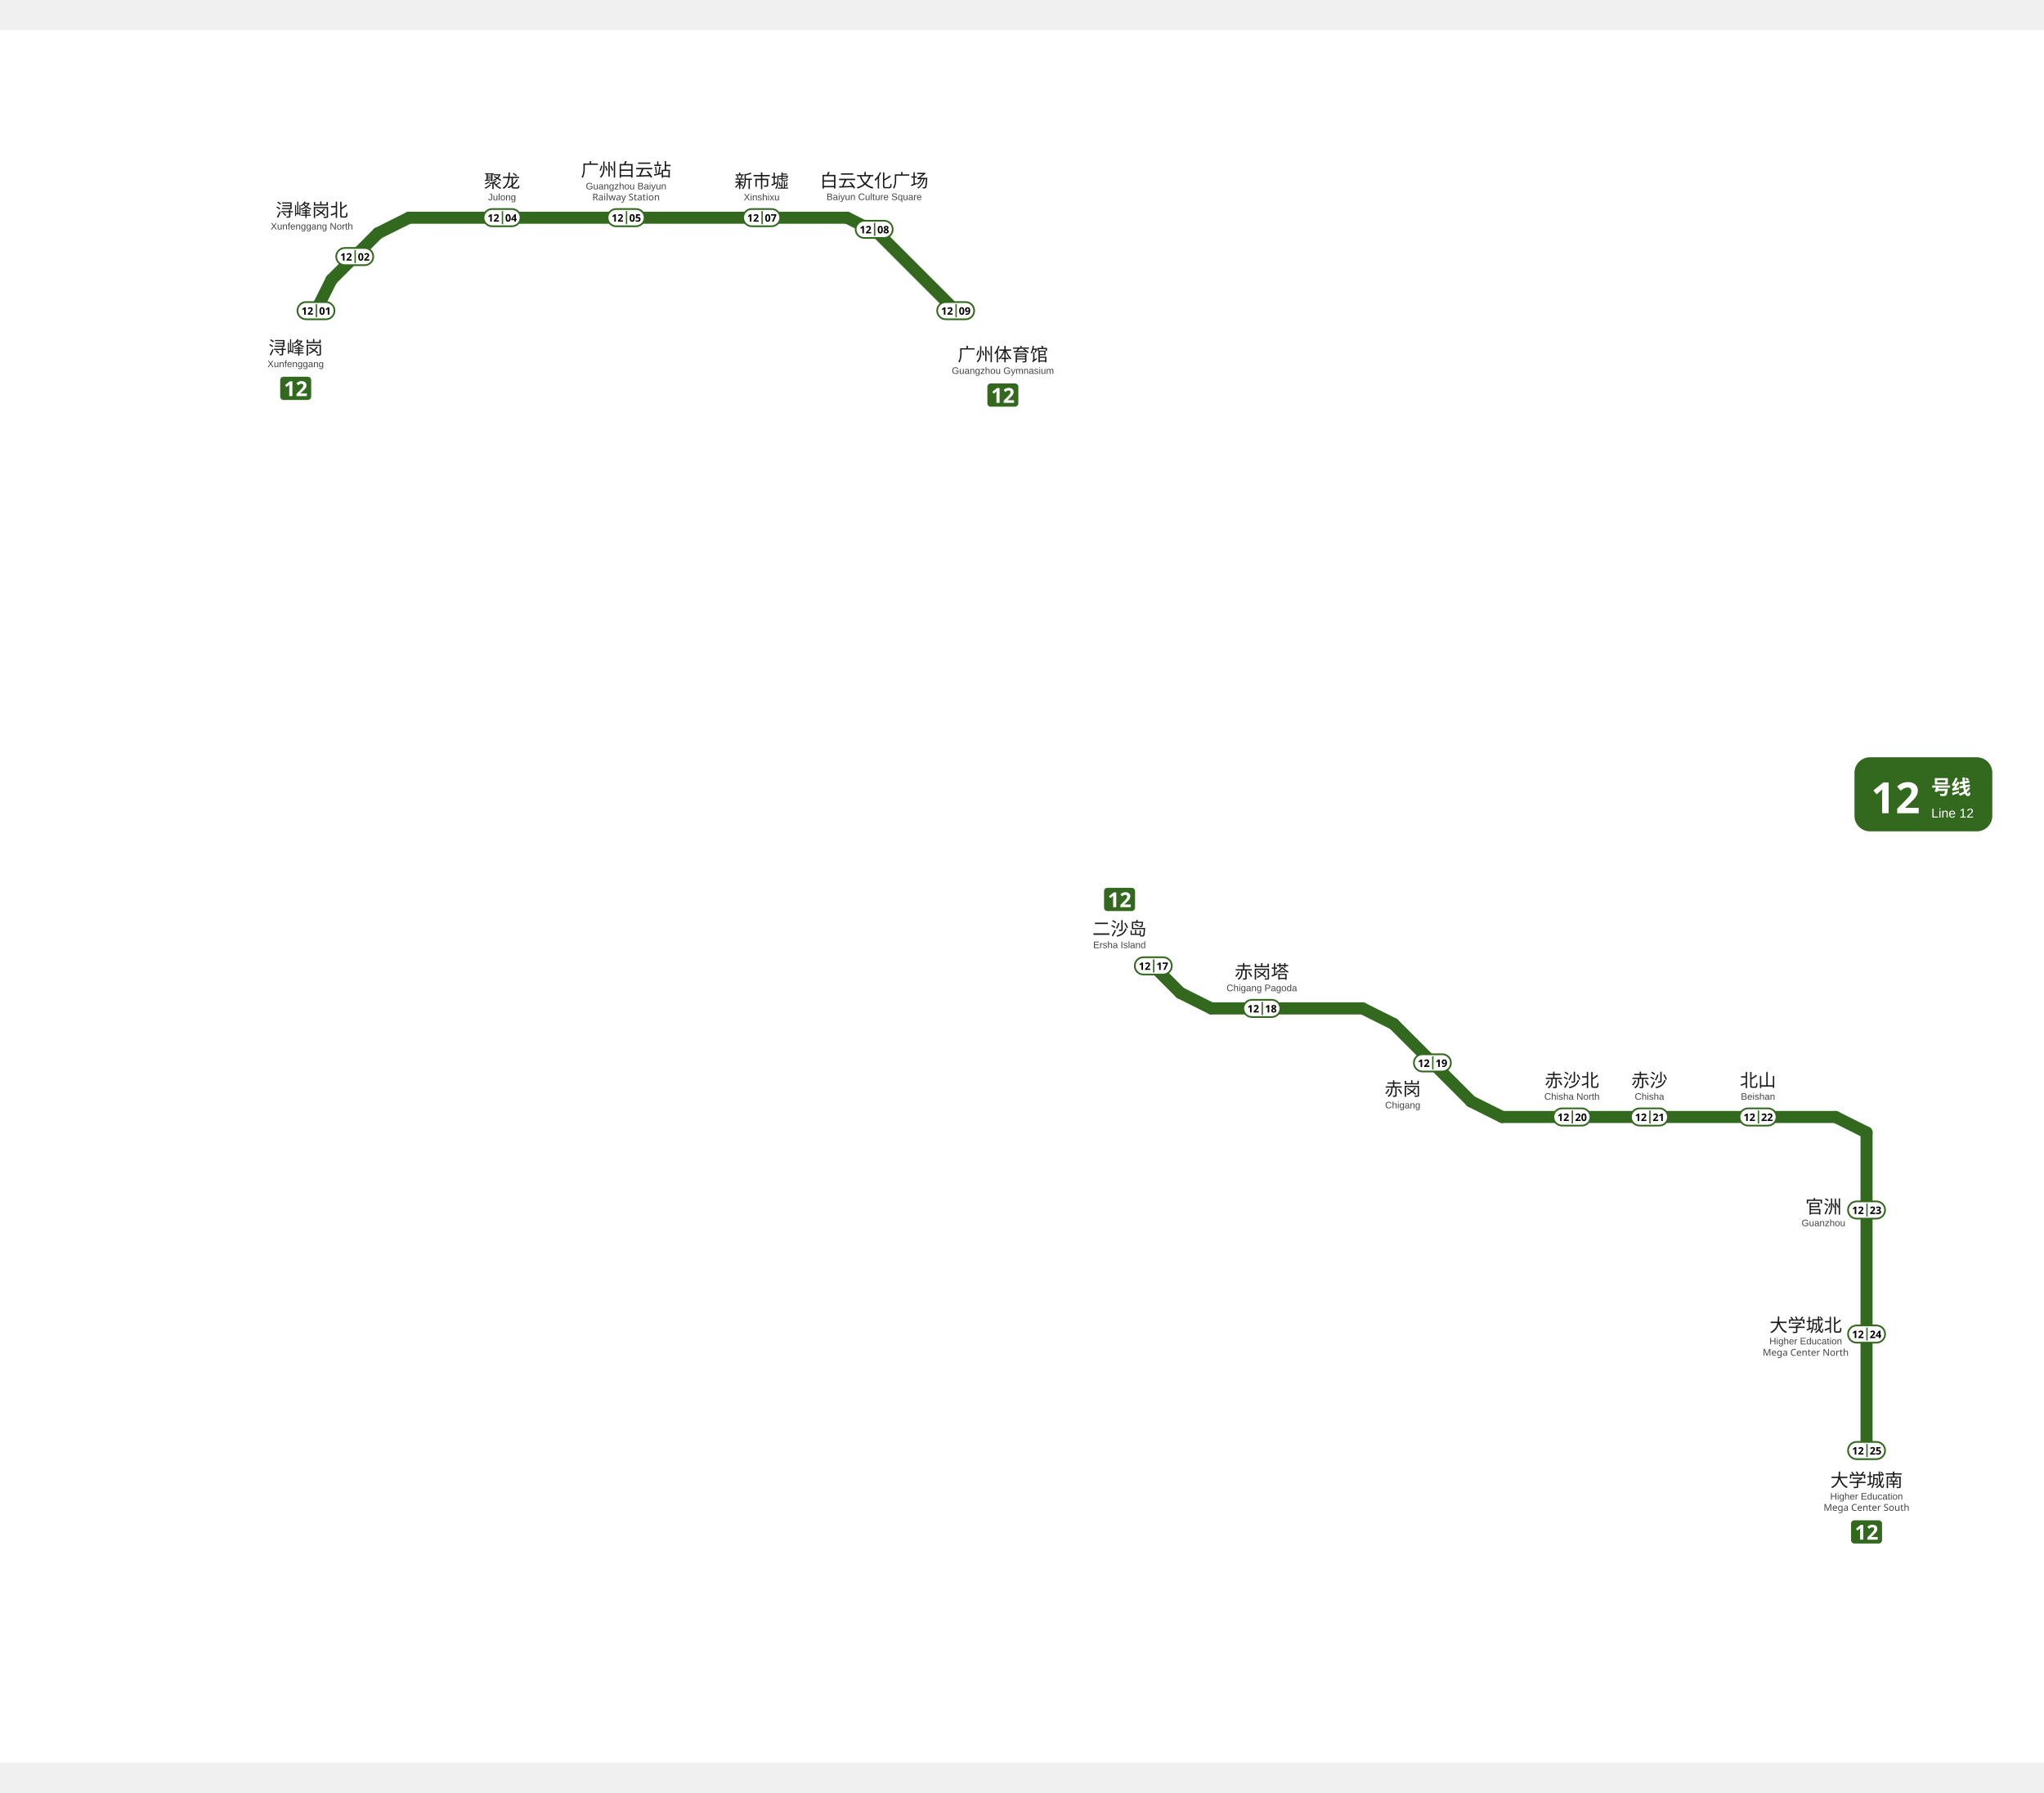
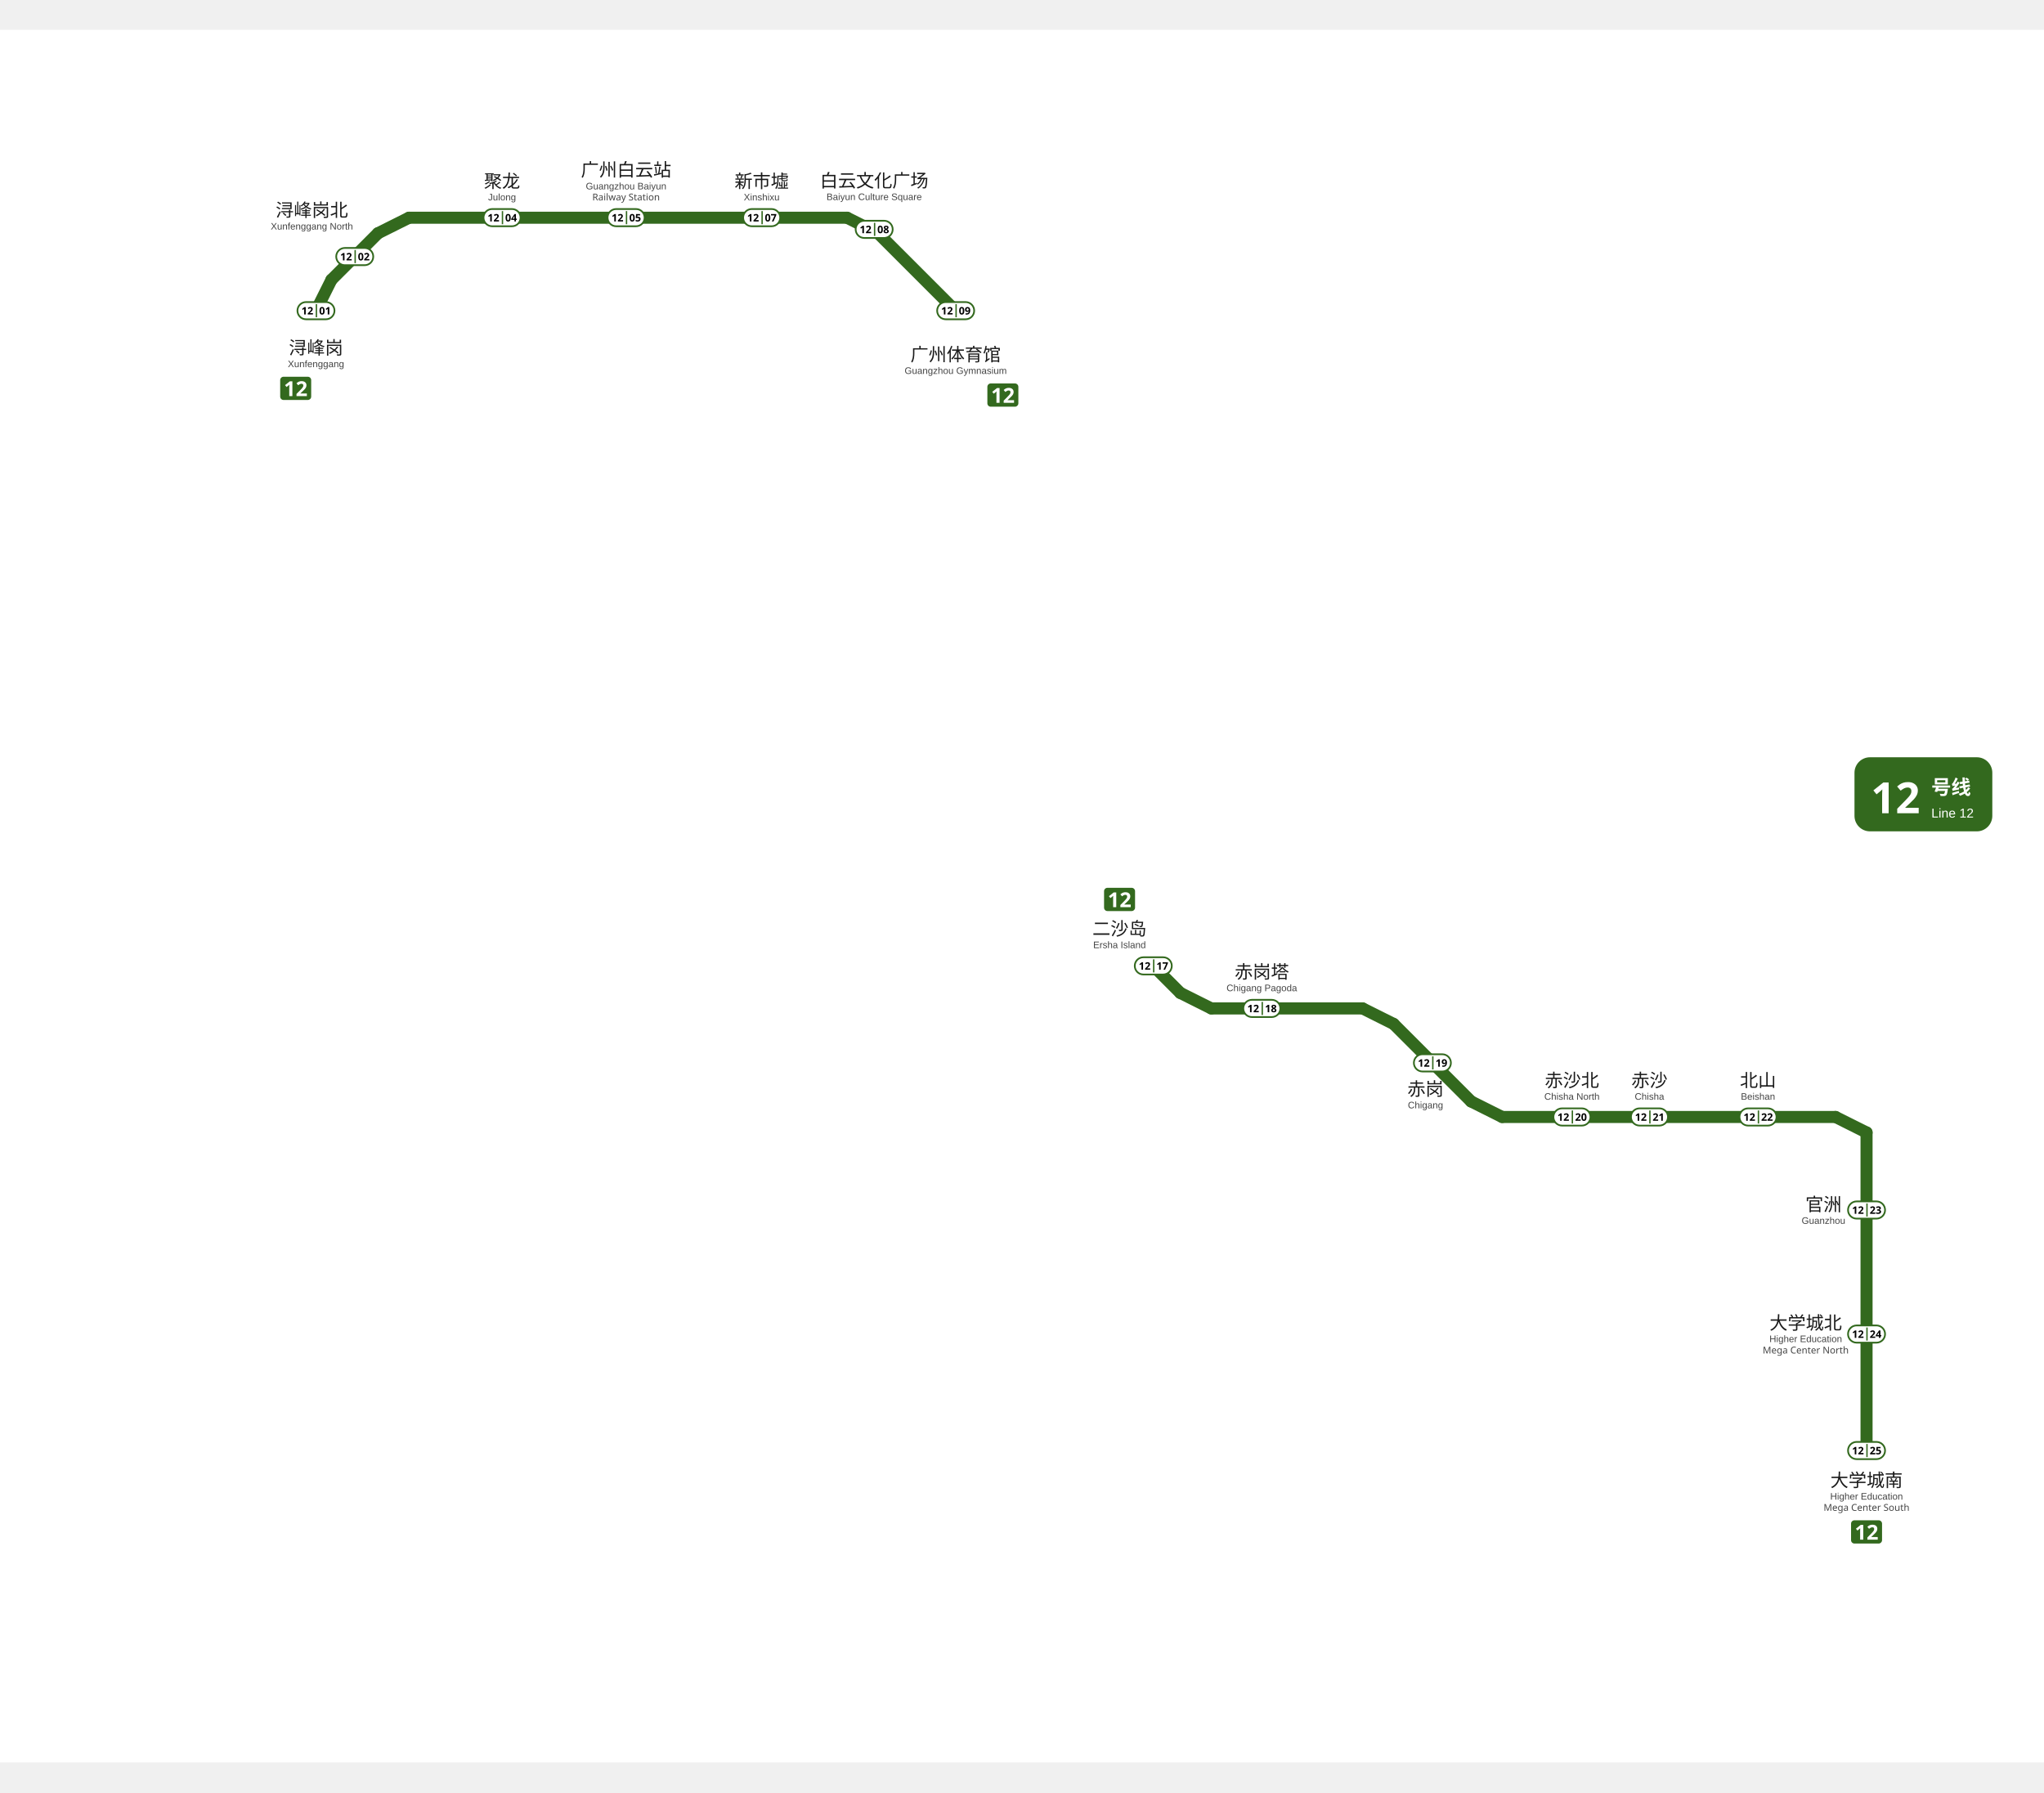
<svg xmlns="http://www.w3.org/2000/svg" data-multi="1" data-chains="浔峰岗,浔峰岗北,聚龙,广州白云站,新市墟,白云文化广场,广州体育馆|二沙岛,赤岗塔,赤岗,赤沙北,赤沙,北山,官洲,大学城北,大学城南" viewBox="883.1 577.2 1186.4 1005.6" data-pins="二沙岛,北山,大学城北,大学城南,官洲,广州体育馆,广州白云站,新市墟,浔峰岗,浔峰岗北,白云文化广场,聚龙,赤岗,赤岗塔,赤沙,赤沙北" width="690" height="605">
  <rect x="883.1" y="577.2" width="1186.4" height="1005.6" fill="#ffffff" />
  <g id="走廊">
    <line x1="1066.50" y1="740.25" x2="1075.50" y2="722.25" style="fill:none;stroke:#33691E;stroke-width:7;stroke-linecap:round" />
    <line x1="1075.50" y1="722.25" x2="1102.50" y2="695.25" style="fill:none;stroke:#33691E;stroke-width:7;stroke-linecap:round" />
    <line x1="1102.50" y1="695.25" x2="1120.50" y2="686.25" style="fill:none;stroke:#33691E;stroke-width:7;stroke-linecap:round" />
    <line x1="1120.50" y1="686.25" x2="1374.75" y2="686.25" style="fill:none;stroke:#33691E;stroke-width:7;stroke-linecap:round" />
    <line x1="1374.75" y1="686.25" x2="1392.75" y2="695.25" style="fill:none;stroke:#33691E;stroke-width:7;stroke-linecap:round" />
    <line x1="1392.75" y1="695.25" x2="1437.75" y2="740.25" style="fill:none;stroke:#33691E;stroke-width:7;stroke-linecap:round" />
    <line x1="1552.50" y1="1120.50" x2="1568.20" y2="1136.20" style="fill:none;stroke:#33691E;stroke-width:7;stroke-linecap:round" />
    <line x1="1568.20" y1="1136.20" x2="1586.20" y2="1145.20" style="fill:none;stroke:#33691E;stroke-width:7;stroke-linecap:round" />
    <line x1="1586.20" y1="1145.20" x2="1674.00" y2="1145.20" style="fill:none;stroke:#33691E;stroke-width:7;stroke-linecap:round" />
    <line x1="1674.00" y1="1145.20" x2="1692.00" y2="1154.20" style="fill:none;stroke:#33691E;stroke-width:7;stroke-linecap:round" />
    <line x1="1692.00" y1="1154.20" x2="1737.00" y2="1199.20" style="fill:none;stroke:#33691E;stroke-width:7;stroke-linecap:round" />
    <line x1="1737.00" y1="1199.20" x2="1755.00" y2="1208.20" style="fill:none;stroke:#33691E;stroke-width:7;stroke-linecap:round" />
    <line x1="1755.00" y1="1208.20" x2="1948.50" y2="1208.20" style="fill:none;stroke:#33691E;stroke-width:7;stroke-linecap:round" />
    <line x1="1948.50" y1="1208.20" x2="1966.50" y2="1217.20" style="fill:none;stroke:#33691E;stroke-width:7;stroke-linecap:round" />
    <line x1="1966.50" y1="1217.20" x2="1966.50" y2="1401.80" style="fill:none;stroke:#33691E;stroke-width:7;stroke-linecap:round" />
  </g>
  <g id="线路徽标">
    <g data-badge="chip" transform="translate(1045.73 778.544)" data-box="1045.7,778.5,1063.7,792.0">
      <path d="M16.04 13.49h-14.09c-1.07 0 -1.95 -0.88 -1.95 -1.95v-9.59c0 -1.07 0.88 -1.95 1.95 -1.95h14.09c1.07 0 1.95 0.88 1.95 1.95v9.59C17.99 12.61 17.11 13.49 16.04 13.49z" fill="#33691E" />
      <path d="M7.08 11.24h-1.81v-4.96c0 -0.2 0 -0.47 0.01 -0.81c0.01 -0.34 0.02 -0.64 0.04 -0.89c-0.04 0.05 -0.13 0.13 -0.26 0.26c-0.13 0.12 -0.25 0.23 -0.37 0.33l-0.98 0.79l-0.88 -1.09l2.76 -2.2h1.49V11.24z" fill="#FFFFFF" />
      <path d="M15.46 11.24h-5.99v-1.26l2.15 -2.17c0.43 -0.45 0.78 -0.82 1.04 -1.12c0.26 -0.3 0.46 -0.57 0.58 -0.82s0.18 -0.51 0.18 -0.79c0 -0.34 -0.09 -0.6 -0.28 -0.77s-0.44 -0.25 -0.76 -0.25c-0.33 0 -0.65 0.08 -0.96 0.23c-0.31 0.15 -0.64 0.37 -0.98 0.65l-0.98 -1.16c0.24 -0.21 0.5 -0.41 0.78 -0.59c0.28 -0.19 0.6 -0.34 0.97 -0.46c0.36 -0.12 0.8 -0.17 1.31 -0.17c0.56 0 1.04 0.1 1.45 0.31s0.72 0.48 0.94 0.83c0.22 0.35 0.33 0.74 0.33 1.18c0 0.47 -0.09 0.9 -0.28 1.3c-0.19 0.39 -0.46 0.78 -0.82 1.16s-0.79 0.81 -1.29 1.27l-1.1 1.03v0.08h3.73V11.24z" fill="#FFFFFF" />
    </g>
    <g data-badge="chip" transform="translate(1456.2 782.446)" data-box="1456.2,782.4,1474.2,795.9">
      <path d="M16.04 13.49h-14.09c-1.07 0 -1.95 -0.88 -1.95 -1.95v-9.59c0 -1.07 0.88 -1.95 1.95 -1.95h14.09c1.07 0 1.95 0.88 1.95 1.95v9.59C17.99 12.61 17.11 13.49 16.04 13.49z" fill="#33691E" />
      <path d="M7.08 11.24h-1.81v-4.96c0 -0.2 0 -0.47 0.01 -0.81c0.01 -0.34 0.02 -0.64 0.04 -0.89c-0.04 0.05 -0.13 0.13 -0.26 0.26c-0.13 0.12 -0.25 0.23 -0.37 0.33l-0.98 0.79l-0.88 -1.09l2.76 -2.2h1.49V11.24z" fill="#FFFFFF" />
      <path d="M15.46 11.24h-5.99v-1.26l2.15 -2.17c0.43 -0.45 0.78 -0.82 1.04 -1.12c0.26 -0.3 0.46 -0.57 0.58 -0.82s0.18 -0.51 0.18 -0.79c0 -0.34 -0.09 -0.6 -0.28 -0.77s-0.44 -0.25 -0.76 -0.25c-0.33 0 -0.65 0.08 -0.96 0.23c-0.31 0.15 -0.64 0.37 -0.98 0.65l-0.98 -1.16c0.24 -0.21 0.5 -0.41 0.78 -0.59c0.28 -0.19 0.6 -0.34 0.97 -0.46c0.36 -0.12 0.8 -0.17 1.31 -0.17c0.56 0 1.04 0.1 1.45 0.31s0.72 0.48 0.94 0.83c0.22 0.35 0.33 0.74 0.33 1.18c0 0.47 -0.09 0.9 -0.28 1.3c-0.19 0.39 -0.46 0.78 -0.82 1.16s-0.79 0.81 -1.29 1.27l-1.1 1.03v0.08h3.73V11.24z" fill="#FFFFFF" />
    </g>
    <g data-badge="header" transform="translate(1959.5 999.417)" data-ink="#FFFFFF" data-box="1959.5,999.4,2039.5,1042.4" data-chip="1959.5,999.4,2039.5,1042.4">
      <rect x="0" y="0" width="80.0" height="43.0" rx="9.0" fill="#33691E" />
      <text x="9.5" y="32.5" font-family="'Microsoft YaHei', sans-serif" font-size="25" font-weight="bold" fill="#FFFFFF">12</text>
      <text x="44.6" y="21.5" font-family="'Microsoft YaHei', sans-serif" font-size="11.5" font-weight="600" fill="#FFFFFF">号线</text>
      <text x="44.6" y="35.0" font-family="Arial, sans-serif" font-size="7.5" fill="#FFFFFF">Line 12</text>
    </g>
    <g data-badge="chip" transform="translate(1523.93 1075.19)" data-box="1523.9,1075.2,1541.9,1088.7">
      <path d="M16.04 13.49h-14.09c-1.07 0 -1.95 -0.88 -1.95 -1.95v-9.59c0 -1.07 0.88 -1.95 1.95 -1.95h14.09c1.07 0 1.95 0.88 1.95 1.95v9.59C17.99 12.61 17.11 13.49 16.04 13.49z" fill="#33691E" />
      <path d="M7.08 11.24h-1.81v-4.96c0 -0.2 0 -0.47 0.01 -0.81c0.01 -0.34 0.02 -0.64 0.04 -0.89c-0.04 0.05 -0.13 0.13 -0.26 0.26c-0.13 0.12 -0.25 0.23 -0.37 0.33l-0.98 0.79l-0.88 -1.09l2.76 -2.2h1.49V11.24z" fill="#FFFFFF" />
      <path d="M15.46 11.24h-5.99v-1.26l2.15 -2.17c0.43 -0.45 0.78 -0.82 1.04 -1.12c0.26 -0.3 0.46 -0.57 0.58 -0.82s0.18 -0.51 0.18 -0.79c0 -0.34 -0.09 -0.6 -0.28 -0.77s-0.44 -0.25 -0.76 -0.25c-0.33 0 -0.65 0.08 -0.96 0.23c-0.31 0.15 -0.64 0.37 -0.98 0.65l-0.98 -1.16c0.24 -0.21 0.5 -0.41 0.78 -0.59c0.28 -0.19 0.6 -0.34 0.97 -0.46c0.36 -0.12 0.8 -0.17 1.31 -0.17c0.56 0 1.04 0.1 1.45 0.31s0.72 0.48 0.94 0.83c0.22 0.35 0.33 0.74 0.33 1.18c0 0.47 -0.09 0.9 -0.28 1.3c-0.19 0.39 -0.46 0.78 -0.82 1.16s-0.79 0.81 -1.29 1.27l-1.1 1.03v0.08h3.73V11.24z" fill="#FFFFFF" />
    </g>
    <g data-badge="chip" transform="translate(1957.51 1442.3)" data-box="1957.5,1442.3,1975.5,1455.8">
      <path d="M16.04 13.49h-14.09c-1.07 0 -1.95 -0.88 -1.95 -1.95v-9.59c0 -1.07 0.88 -1.95 1.95 -1.95h14.09c1.07 0 1.95 0.88 1.95 1.95v9.59C17.99 12.61 17.11 13.49 16.04 13.49z" fill="#33691E" />
      <path d="M7.08 11.24h-1.81v-4.96c0 -0.2 0 -0.47 0.01 -0.81c0.01 -0.34 0.02 -0.64 0.04 -0.89c-0.04 0.05 -0.13 0.13 -0.26 0.26c-0.13 0.12 -0.25 0.23 -0.37 0.33l-0.98 0.79l-0.88 -1.09l2.76 -2.2h1.49V11.24z" fill="#FFFFFF" />
      <path d="M15.46 11.24h-5.99v-1.26l2.15 -2.17c0.43 -0.45 0.78 -0.82 1.04 -1.12c0.26 -0.3 0.46 -0.57 0.58 -0.82s0.18 -0.51 0.18 -0.79c0 -0.34 -0.09 -0.6 -0.28 -0.77s-0.44 -0.25 -0.76 -0.25c-0.33 0 -0.65 0.08 -0.96 0.23c-0.31 0.15 -0.64 0.37 -0.98 0.65l-0.98 -1.16c0.24 -0.21 0.5 -0.41 0.78 -0.59c0.28 -0.19 0.6 -0.34 0.97 -0.46c0.36 -0.12 0.8 -0.17 1.31 -0.17c0.56 0 1.04 0.1 1.45 0.31s0.72 0.48 0.94 0.83c0.22 0.35 0.33 0.74 0.33 1.18c0 0.47 -0.09 0.9 -0.28 1.3c-0.19 0.39 -0.46 0.78 -0.82 1.16s-0.79 0.81 -1.29 1.27l-1.1 1.03v0.08h3.73V11.24z" fill="#FFFFFF" />
    </g>
  </g>
  <g id="站名标注" font-family="'Microsoft YaHei', 'PingFang SC', sans-serif">
-     <text x="1054.70" y="765.50" text-anchor="middle" font-size="10.5" font-weight="500" fill="#1a1a1a">浔峰岗</text>
-     <text x="1054.70" y="773.00" text-anchor="middle" font-size="5.5" font-family="Arial, sans-serif" fill="#444444">Xunfenggang</text>
+     <text x="1066.50" y="765.50" text-anchor="middle" font-size="10.5" font-weight="500" fill="#1a1a1a">浔峰岗</text>
+     <text x="1066.50" y="773.00" text-anchor="middle" font-size="5.5" font-family="Arial, sans-serif" fill="#444444">Xunfenggang</text>
    <text x="1174.50" y="668.80" text-anchor="middle" font-size="10.5" font-weight="500" fill="#1a1a1a">聚龙</text>
    <text x="1174.50" y="676.20" text-anchor="middle" font-size="5.5" font-family="Arial, sans-serif" fill="#444444">Julong</text>
    <text x="1246.50" y="662.20" text-anchor="middle" font-size="10.5" font-weight="500" fill="#1a1a1a">广州白云站</text>
    <text x="1246.50" y="669.80" text-anchor="middle" font-size="5.5" font-family="Arial, sans-serif" fill="#444444">Guangzhou Baiyun</text>
    <text x="1246.50" y="676.20" text-anchor="middle" font-size="5.5" fill="#444444">Railway Station</text>
    <text x="1325.20" y="668.80" text-anchor="middle" font-size="10.5" font-weight="500" fill="#1a1a1a">新市墟</text>
    <text x="1325.20" y="676.20" text-anchor="middle" font-size="5.5" font-family="Arial, sans-serif" fill="#444444">Xinshixu</text>
-     <text x="1465.20" y="769.40" text-anchor="middle" font-size="10.5" font-weight="500" fill="#1a1a1a">广州体育馆</text>
-     <text x="1465.20" y="776.90" text-anchor="middle" font-size="5.5" font-family="Arial, sans-serif" fill="#444444">Guangzhou Gymnasium</text>
+     <text x="1437.80" y="769.40" text-anchor="middle" font-size="10.5" font-weight="500" fill="#1a1a1a">广州体育馆</text>
+     <text x="1437.80" y="776.90" text-anchor="middle" font-size="5.5" font-family="Arial, sans-serif" fill="#444444">Guangzhou Gymnasium</text>
    <text x="1064.10" y="685.60" text-anchor="middle" font-size="10.5" font-weight="500" fill="#1a1a1a">浔峰岗北</text>
    <text x="1064.10" y="693.10" text-anchor="middle" font-size="5.5" font-family="Arial, sans-serif" fill="#444444">Xunfenggang North</text>
    <text x="1390.50" y="668.50" text-anchor="middle" font-size="10.5" font-weight="500" fill="#1a1a1a">白云文化广场</text>
    <text x="1390.50" y="676.00" text-anchor="middle" font-size="5.5" font-family="Arial, sans-serif" fill="#444444">Baiyun Culture Square</text>
    <text x="1615.50" y="1127.70" text-anchor="middle" font-size="10.5" font-weight="500" fill="#1a1a1a">赤岗塔</text>
    <text x="1615.50" y="1135.20" text-anchor="middle" font-size="5.5" font-family="Arial, sans-serif" fill="#444444">Chigang Pagoda</text>
-     <text x="1697.30" y="1195.70" text-anchor="middle" font-size="10.5" font-weight="500" fill="#1a1a1a">赤岗</text>
-     <text x="1697.30" y="1203.20" text-anchor="middle" font-size="5.5" font-family="Arial, sans-serif" fill="#444444">Chigang</text>
+     <text x="1710.50" y="1195.70" text-anchor="middle" font-size="10.5" font-weight="500" fill="#1a1a1a">赤岗</text>
+     <text x="1710.50" y="1203.20" text-anchor="middle" font-size="5.5" font-family="Arial, sans-serif" fill="#444444">Chigang</text>
    <text x="1795.50" y="1190.70" text-anchor="middle" font-size="10.5" font-weight="500" fill="#1a1a1a">赤沙北</text>
    <text x="1795.50" y="1198.20" text-anchor="middle" font-size="5.5" font-family="Arial, sans-serif" fill="#444444">Chisha North</text>
    <text x="1840.50" y="1190.70" text-anchor="middle" font-size="10.5" font-weight="500" fill="#1a1a1a">赤沙</text>
    <text x="1840.50" y="1198.20" text-anchor="middle" font-size="5.5" font-family="Arial, sans-serif" fill="#444444">Chisha</text>
    <text x="1903.50" y="1190.70" text-anchor="middle" font-size="10.5" font-weight="500" fill="#1a1a1a">北山</text>
    <text x="1903.50" y="1198.20" text-anchor="middle" font-size="5.5" font-family="Arial, sans-serif" fill="#444444">Beishan</text>
-     <text x="1941.50" y="1264.08" text-anchor="middle" font-size="10.5" font-weight="500" fill="#1a1a1a">官洲</text>
-     <text x="1941.50" y="1271.58" text-anchor="middle" font-size="5.5" font-family="Arial, sans-serif" fill="#444444">Guanzhou</text>
-     <text x="1931.20" y="1332.80" text-anchor="middle" font-size="10.5" font-weight="500" fill="#1a1a1a">大学城北</text>
-     <text x="1931.20" y="1340.20" text-anchor="middle" font-size="5.5" font-family="Arial, sans-serif" fill="#444444">Higher Education</text>
-     <text x="1931.20" y="1346.80" text-anchor="middle" font-size="5.5" fill="#444444">Mega Center North</text>
+     <text x="1941.50" y="1262.73" text-anchor="middle" font-size="10.5" font-weight="500" fill="#1a1a1a">官洲</text>
+     <text x="1941.50" y="1270.23" text-anchor="middle" font-size="5.5" font-family="Arial, sans-serif" fill="#444444">Guanzhou</text>
+     <text x="1931.20" y="1331.48" text-anchor="middle" font-size="10.5" font-weight="500" fill="#1a1a1a">大学城北</text>
+     <text x="1931.20" y="1338.88" text-anchor="middle" font-size="5.5" font-family="Arial, sans-serif" fill="#444444">Higher Education</text>
+     <text x="1931.20" y="1345.48" text-anchor="middle" font-size="5.5" fill="#444444">Mega Center North</text>
    <text x="1966.50" y="1422.80" text-anchor="middle" font-size="10.5" font-weight="500" fill="#1a1a1a">大学城南</text>
    <text x="1966.50" y="1430.30" text-anchor="middle" font-size="5.5" font-family="Arial, sans-serif" fill="#444444">Higher Education</text>
    <text x="1966.50" y="1436.80" text-anchor="middle" font-size="5.5" fill="#444444">Mega Center South</text>
    <text x="1532.90" y="1102.70" text-anchor="middle" font-size="10.5" font-weight="500" fill="#1a1a1a">二沙岛</text>
    <text x="1532.90" y="1110.20" text-anchor="middle" font-size="5.5" font-family="Arial, sans-serif" fill="#444444">Ersha Island</text>
  </g>
  <g id="编号牌" font-family="'Microsoft YaHei', 'PingFang SC', sans-serif">
    <rect x="1055.75" y="735.20" width="21.50" height="10.00" rx="5.00" fill="#FFFFFF" stroke="#33691E" stroke-width="1.0" />
    <line x1="1066.75" y1="736.40" x2="1066.75" y2="744.00" stroke="#33691E" stroke-width="0.8" />
-     <text x="1061.50" y="740.20" text-anchor="middle" dominant-baseline="central" font-size="6.0" font-weight="700" fill="#000000">12</text>
-     <text x="1071.75" y="740.20" text-anchor="middle" dominant-baseline="central" font-size="6.0" font-weight="700" fill="#000000">01</text>
+     <text x="1061.50" y="740.08" text-anchor="middle" dominant-baseline="central" font-size="6.0" font-weight="700" fill="#000000">12</text>
+     <text x="1071.75" y="740.08" text-anchor="middle" dominant-baseline="central" font-size="6.0" font-weight="700" fill="#000000">01</text>
    <rect x="1078.25" y="703.80" width="21.50" height="10.00" rx="5.00" fill="#FFFFFF" stroke="#33691E" stroke-width="1.0" />
    <line x1="1089.25" y1="705.00" x2="1089.25" y2="712.60" stroke="#33691E" stroke-width="0.8" />
-     <text x="1084.00" y="708.80" text-anchor="middle" dominant-baseline="central" font-size="6.0" font-weight="700" fill="#000000">12</text>
-     <text x="1094.25" y="708.80" text-anchor="middle" dominant-baseline="central" font-size="6.0" font-weight="700" fill="#000000">02</text>
+     <text x="1084.00" y="708.68" text-anchor="middle" dominant-baseline="central" font-size="6.0" font-weight="700" fill="#000000">12</text>
+     <text x="1094.25" y="708.68" text-anchor="middle" dominant-baseline="central" font-size="6.0" font-weight="700" fill="#000000">02</text>
    <rect x="1163.75" y="681.20" width="21.50" height="10.00" rx="5.00" fill="#FFFFFF" stroke="#33691E" stroke-width="1.0" />
    <line x1="1174.75" y1="682.40" x2="1174.75" y2="690.00" stroke="#33691E" stroke-width="0.8" />
-     <text x="1169.50" y="686.20" text-anchor="middle" dominant-baseline="central" font-size="6.0" font-weight="700" fill="#000000">12</text>
-     <text x="1179.75" y="686.20" text-anchor="middle" dominant-baseline="central" font-size="6.0" font-weight="700" fill="#000000">04</text>
+     <text x="1169.50" y="686.08" text-anchor="middle" dominant-baseline="central" font-size="6.0" font-weight="700" fill="#000000">12</text>
+     <text x="1179.75" y="686.08" text-anchor="middle" dominant-baseline="central" font-size="6.0" font-weight="700" fill="#000000">04</text>
    <rect x="1235.75" y="681.20" width="21.50" height="10.00" rx="5.00" fill="#FFFFFF" stroke="#33691E" stroke-width="1.0" />
    <line x1="1246.75" y1="682.40" x2="1246.75" y2="690.00" stroke="#33691E" stroke-width="0.8" />
-     <text x="1241.50" y="686.20" text-anchor="middle" dominant-baseline="central" font-size="6.0" font-weight="700" fill="#000000">12</text>
-     <text x="1251.75" y="686.20" text-anchor="middle" dominant-baseline="central" font-size="6.0" font-weight="700" fill="#000000">05</text>
+     <text x="1241.50" y="686.08" text-anchor="middle" dominant-baseline="central" font-size="6.0" font-weight="700" fill="#000000">12</text>
+     <text x="1251.75" y="686.08" text-anchor="middle" dominant-baseline="central" font-size="6.0" font-weight="700" fill="#000000">05</text>
    <rect x="1314.45" y="681.20" width="21.50" height="10.00" rx="5.00" fill="#FFFFFF" stroke="#33691E" stroke-width="1.0" />
    <line x1="1325.45" y1="682.40" x2="1325.45" y2="690.00" stroke="#33691E" stroke-width="0.8" />
-     <text x="1320.20" y="686.20" text-anchor="middle" dominant-baseline="central" font-size="6.0" font-weight="700" fill="#000000">12</text>
-     <text x="1330.45" y="686.20" text-anchor="middle" dominant-baseline="central" font-size="6.0" font-weight="700" fill="#000000">07</text>
+     <text x="1320.20" y="686.08" text-anchor="middle" dominant-baseline="central" font-size="6.0" font-weight="700" fill="#000000">12</text>
+     <text x="1330.45" y="686.08" text-anchor="middle" dominant-baseline="central" font-size="6.0" font-weight="700" fill="#000000">07</text>
    <rect x="1379.75" y="688.00" width="21.50" height="10.00" rx="5.00" fill="#FFFFFF" stroke="#33691E" stroke-width="1.0" />
    <line x1="1390.75" y1="689.20" x2="1390.75" y2="696.80" stroke="#33691E" stroke-width="0.8" />
-     <text x="1385.50" y="693.00" text-anchor="middle" dominant-baseline="central" font-size="6.0" font-weight="700" fill="#000000">12</text>
-     <text x="1395.75" y="693.00" text-anchor="middle" dominant-baseline="central" font-size="6.0" font-weight="700" fill="#000000">08</text>
+     <text x="1385.50" y="692.88" text-anchor="middle" dominant-baseline="central" font-size="6.0" font-weight="700" fill="#000000">12</text>
+     <text x="1395.75" y="692.88" text-anchor="middle" dominant-baseline="central" font-size="6.0" font-weight="700" fill="#000000">08</text>
    <rect x="1427.05" y="735.20" width="21.50" height="10.00" rx="5.00" fill="#FFFFFF" stroke="#33691E" stroke-width="1.0" />
    <line x1="1438.05" y1="736.40" x2="1438.05" y2="744.00" stroke="#33691E" stroke-width="0.8" />
-     <text x="1432.80" y="740.20" text-anchor="middle" dominant-baseline="central" font-size="6.0" font-weight="700" fill="#000000">12</text>
-     <text x="1443.05" y="740.20" text-anchor="middle" dominant-baseline="central" font-size="6.0" font-weight="700" fill="#000000">09</text>
+     <text x="1432.80" y="740.08" text-anchor="middle" dominant-baseline="central" font-size="6.0" font-weight="700" fill="#000000">12</text>
+     <text x="1443.05" y="740.08" text-anchor="middle" dominant-baseline="central" font-size="6.0" font-weight="700" fill="#000000">09</text>
    <rect x="1541.75" y="1115.50" width="21.50" height="10.00" rx="5.00" fill="#FFFFFF" stroke="#33691E" stroke-width="1.0" />
    <line x1="1552.75" y1="1116.70" x2="1552.75" y2="1124.30" stroke="#33691E" stroke-width="0.8" />
-     <text x="1547.50" y="1120.50" text-anchor="middle" dominant-baseline="central" font-size="6.0" font-weight="700" fill="#000000">12</text>
-     <text x="1557.75" y="1120.50" text-anchor="middle" dominant-baseline="central" font-size="6.0" font-weight="700" fill="#000000">17</text>
+     <text x="1547.50" y="1120.38" text-anchor="middle" dominant-baseline="central" font-size="6.0" font-weight="700" fill="#000000">12</text>
+     <text x="1557.75" y="1120.38" text-anchor="middle" dominant-baseline="central" font-size="6.0" font-weight="700" fill="#000000">17</text>
    <rect x="1604.75" y="1140.20" width="21.50" height="10.00" rx="5.00" fill="#FFFFFF" stroke="#33691E" stroke-width="1.0" />
    <line x1="1615.75" y1="1141.40" x2="1615.75" y2="1149.00" stroke="#33691E" stroke-width="0.8" />
-     <text x="1610.50" y="1145.20" text-anchor="middle" dominant-baseline="central" font-size="6.0" font-weight="700" fill="#000000">12</text>
-     <text x="1620.75" y="1145.20" text-anchor="middle" dominant-baseline="central" font-size="6.0" font-weight="700" fill="#000000">18</text>
+     <text x="1610.50" y="1145.08" text-anchor="middle" dominant-baseline="central" font-size="6.0" font-weight="700" fill="#000000">12</text>
+     <text x="1620.75" y="1145.08" text-anchor="middle" dominant-baseline="central" font-size="6.0" font-weight="700" fill="#000000">18</text>
    <rect x="1703.75" y="1171.80" width="21.50" height="10.00" rx="5.00" fill="#FFFFFF" stroke="#33691E" stroke-width="1.0" />
    <line x1="1714.75" y1="1173.00" x2="1714.75" y2="1180.60" stroke="#33691E" stroke-width="0.8" />
-     <text x="1709.50" y="1176.80" text-anchor="middle" dominant-baseline="central" font-size="6.0" font-weight="700" fill="#000000">12</text>
-     <text x="1719.75" y="1176.80" text-anchor="middle" dominant-baseline="central" font-size="6.0" font-weight="700" fill="#000000">19</text>
+     <text x="1709.50" y="1176.68" text-anchor="middle" dominant-baseline="central" font-size="6.0" font-weight="700" fill="#000000">12</text>
+     <text x="1719.75" y="1176.68" text-anchor="middle" dominant-baseline="central" font-size="6.0" font-weight="700" fill="#000000">19</text>
    <rect x="1784.75" y="1203.20" width="21.50" height="10.00" rx="5.00" fill="#FFFFFF" stroke="#33691E" stroke-width="1.0" />
    <line x1="1795.75" y1="1204.40" x2="1795.75" y2="1212.00" stroke="#33691E" stroke-width="0.8" />
-     <text x="1790.50" y="1208.20" text-anchor="middle" dominant-baseline="central" font-size="6.0" font-weight="700" fill="#000000">12</text>
-     <text x="1800.75" y="1208.20" text-anchor="middle" dominant-baseline="central" font-size="6.0" font-weight="700" fill="#000000">20</text>
+     <text x="1790.50" y="1208.08" text-anchor="middle" dominant-baseline="central" font-size="6.0" font-weight="700" fill="#000000">12</text>
+     <text x="1800.75" y="1208.08" text-anchor="middle" dominant-baseline="central" font-size="6.0" font-weight="700" fill="#000000">20</text>
    <rect x="1829.75" y="1203.20" width="21.50" height="10.00" rx="5.00" fill="#FFFFFF" stroke="#33691E" stroke-width="1.0" />
    <line x1="1840.75" y1="1204.40" x2="1840.75" y2="1212.00" stroke="#33691E" stroke-width="0.8" />
-     <text x="1835.50" y="1208.20" text-anchor="middle" dominant-baseline="central" font-size="6.0" font-weight="700" fill="#000000">12</text>
-     <text x="1845.75" y="1208.20" text-anchor="middle" dominant-baseline="central" font-size="6.0" font-weight="700" fill="#000000">21</text>
+     <text x="1835.50" y="1208.08" text-anchor="middle" dominant-baseline="central" font-size="6.0" font-weight="700" fill="#000000">12</text>
+     <text x="1845.75" y="1208.08" text-anchor="middle" dominant-baseline="central" font-size="6.0" font-weight="700" fill="#000000">21</text>
    <rect x="1892.75" y="1203.20" width="21.50" height="10.00" rx="5.00" fill="#FFFFFF" stroke="#33691E" stroke-width="1.0" />
    <line x1="1903.75" y1="1204.40" x2="1903.75" y2="1212.00" stroke="#33691E" stroke-width="0.8" />
-     <text x="1898.50" y="1208.20" text-anchor="middle" dominant-baseline="central" font-size="6.0" font-weight="700" fill="#000000">12</text>
-     <text x="1908.75" y="1208.20" text-anchor="middle" dominant-baseline="central" font-size="6.0" font-weight="700" fill="#000000">22</text>
+     <text x="1898.50" y="1208.08" text-anchor="middle" dominant-baseline="central" font-size="6.0" font-weight="700" fill="#000000">12</text>
+     <text x="1908.75" y="1208.08" text-anchor="middle" dominant-baseline="central" font-size="6.0" font-weight="700" fill="#000000">22</text>
    <rect x="1955.75" y="1257.20" width="21.50" height="10.00" rx="5.00" fill="#FFFFFF" stroke="#33691E" stroke-width="1.0" />
    <line x1="1966.75" y1="1258.40" x2="1966.75" y2="1266.00" stroke="#33691E" stroke-width="0.8" />
-     <text x="1961.50" y="1262.20" text-anchor="middle" dominant-baseline="central" font-size="6.0" font-weight="700" fill="#000000">12</text>
-     <text x="1971.75" y="1262.20" text-anchor="middle" dominant-baseline="central" font-size="6.0" font-weight="700" fill="#000000">23</text>
+     <text x="1961.50" y="1262.08" text-anchor="middle" dominant-baseline="central" font-size="6.0" font-weight="700" fill="#000000">12</text>
+     <text x="1971.75" y="1262.08" text-anchor="middle" dominant-baseline="central" font-size="6.0" font-weight="700" fill="#000000">23</text>
    <rect x="1955.75" y="1329.20" width="21.50" height="10.00" rx="5.00" fill="#FFFFFF" stroke="#33691E" stroke-width="1.0" />
    <line x1="1966.75" y1="1330.40" x2="1966.75" y2="1338.00" stroke="#33691E" stroke-width="0.8" />
-     <text x="1961.50" y="1334.20" text-anchor="middle" dominant-baseline="central" font-size="6.0" font-weight="700" fill="#000000">12</text>
-     <text x="1971.75" y="1334.20" text-anchor="middle" dominant-baseline="central" font-size="6.0" font-weight="700" fill="#000000">24</text>
+     <text x="1961.50" y="1334.08" text-anchor="middle" dominant-baseline="central" font-size="6.0" font-weight="700" fill="#000000">12</text>
+     <text x="1971.75" y="1334.08" text-anchor="middle" dominant-baseline="central" font-size="6.0" font-weight="700" fill="#000000">24</text>
    <rect x="1955.75" y="1396.80" width="21.50" height="10.00" rx="5.00" fill="#FFFFFF" stroke="#33691E" stroke-width="1.0" />
    <line x1="1966.75" y1="1398.00" x2="1966.75" y2="1405.60" stroke="#33691E" stroke-width="0.8" />
-     <text x="1961.50" y="1401.80" text-anchor="middle" dominant-baseline="central" font-size="6.0" font-weight="700" fill="#000000">12</text>
-     <text x="1971.75" y="1401.80" text-anchor="middle" dominant-baseline="central" font-size="6.0" font-weight="700" fill="#000000">25</text>
+     <text x="1961.50" y="1401.68" text-anchor="middle" dominant-baseline="central" font-size="6.0" font-weight="700" fill="#000000">12</text>
+     <text x="1971.75" y="1401.68" text-anchor="middle" dominant-baseline="central" font-size="6.0" font-weight="700" fill="#000000">25</text>
  </g>
</svg>
